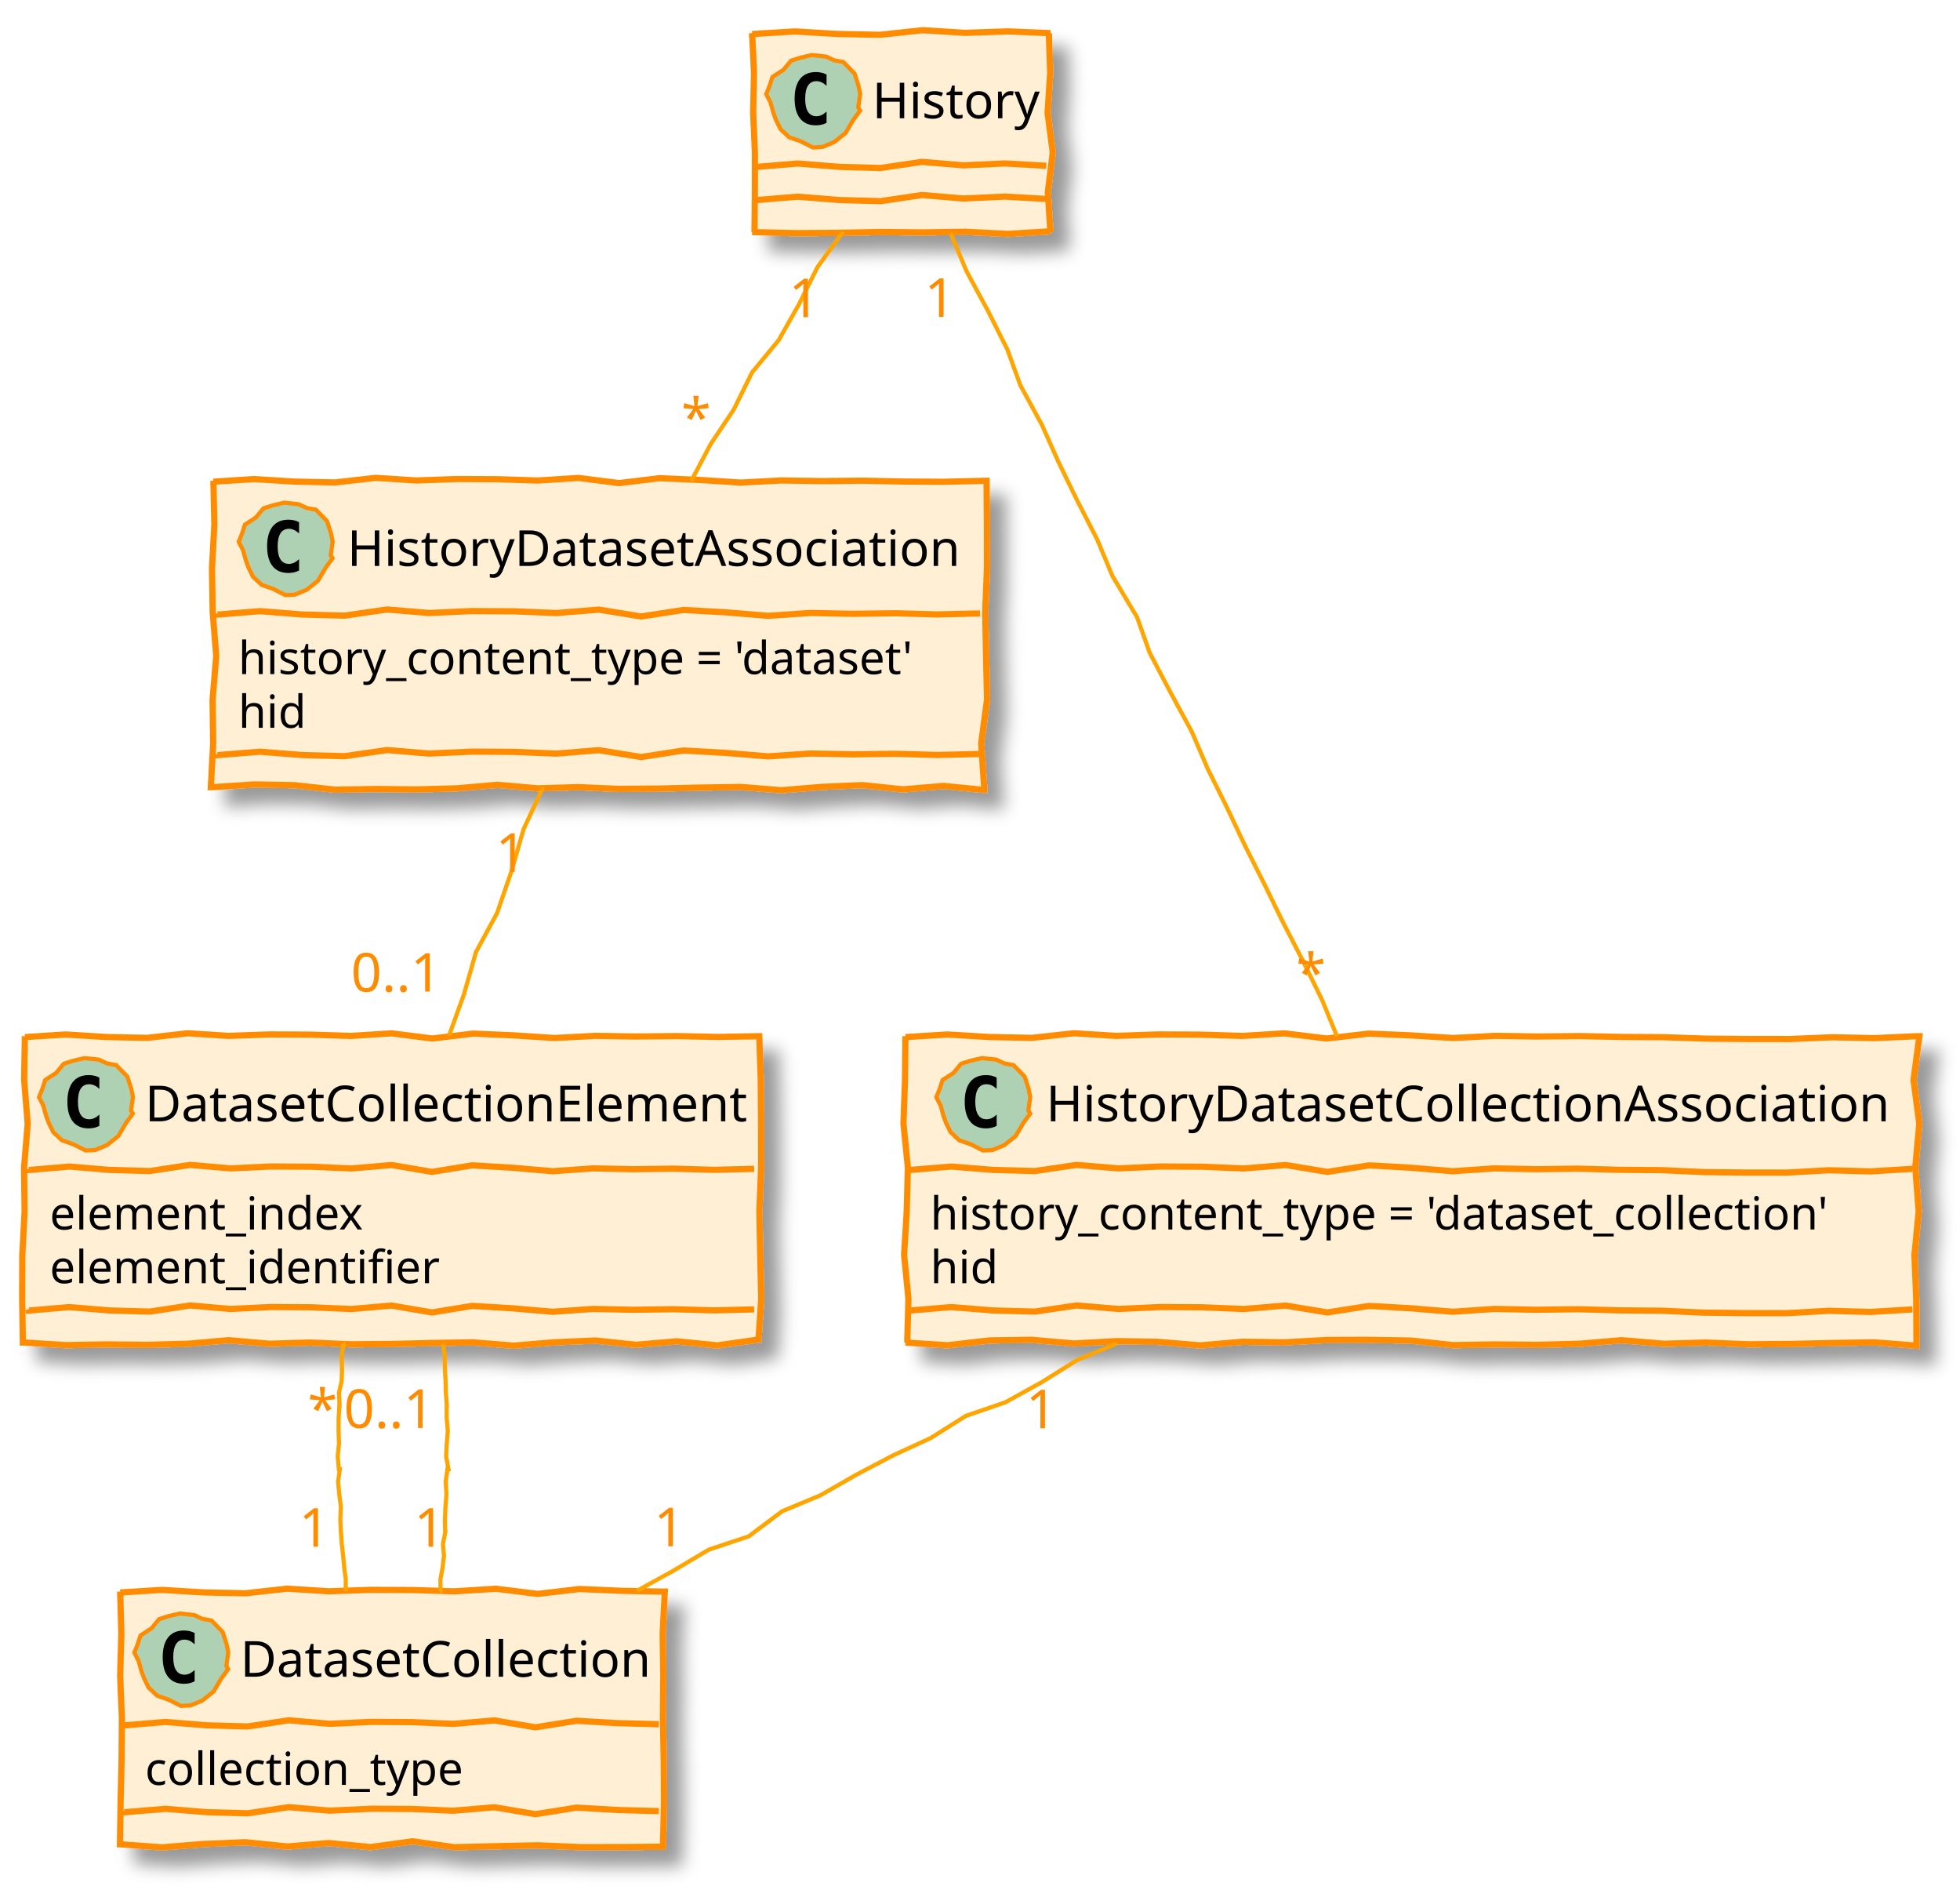
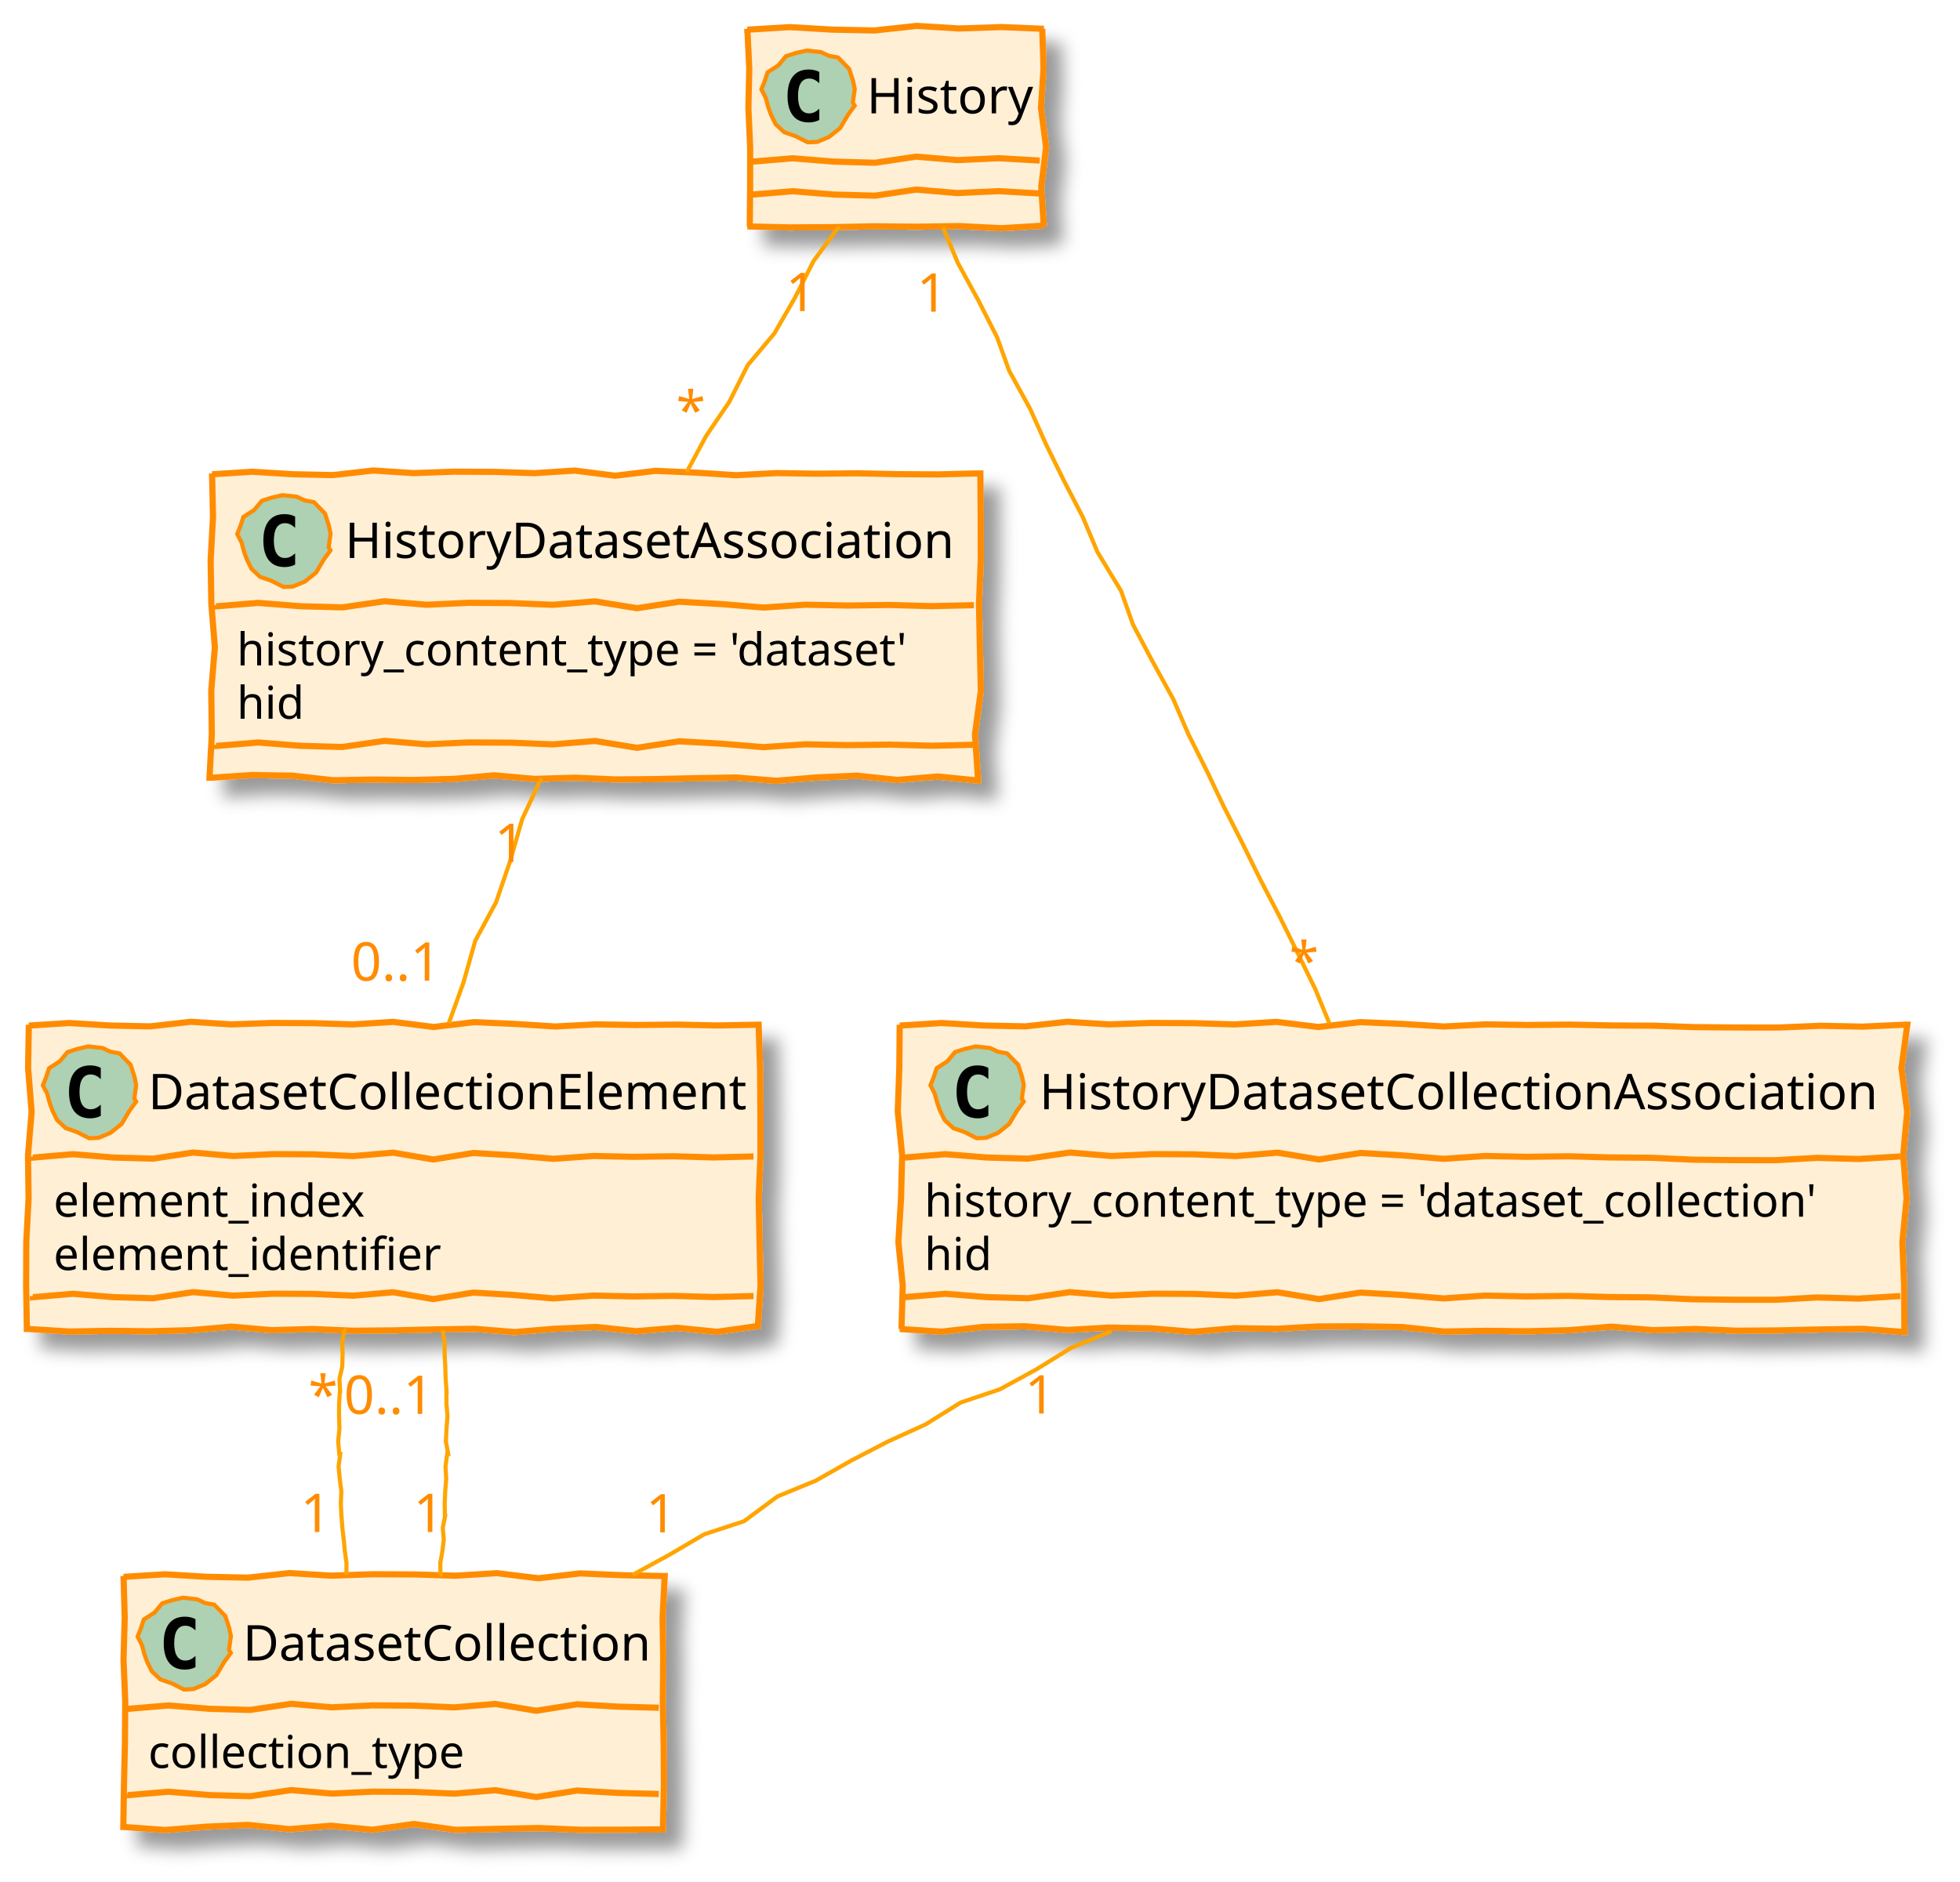
- <svg xmlns="http://www.w3.org/2000/svg" contentScriptType="application/ecmascript" contentStyleType="text/css" height="455px" preserveAspectRatio="none" style="width:473px;height:455px;" version="1.1" viewBox="0 0 473 455" width="473px" zoomAndPan="magnify">
+ <svg xmlns="http://www.w3.org/2000/svg" contentScriptType="application/ecmascript" contentStyleType="text/css" height="457px" preserveAspectRatio="none" style="width:476px;height:457px;background:#FFFFFF;" version="1.1" viewBox="0 0 476 457" width="476px" zoomAndPan="magnify">
  <defs>
    <filter height="300%" id="f1daeus77jshcy" width="300%" x="-1" y="-1">
      <feGaussianBlur result="blurOut" stdDeviation="2.0" />
      <feColorMatrix in="blurOut" result="blurOut2" type="matrix" values="0 0 0 0 0 0 0 0 0 0 0 0 0 0 0 0 0 0 .4 0" />
      <feOffset dx="4.0" dy="4.0" in="blurOut2" result="blurOut3" />
      <feBlend in="SourceGraphic" in2="blurOut3" mode="normal" />
    </filter>
  </defs>
  <g>
-     <polygon fill="#FFEFD5" filter="url(#f1daeus77jshcy)" points="181.5,8,181.5,8.21,191.786,7.586,202.071,8.193,212.357,8.4,222.643,7.287,232.929,7.922,243.214,7.574,253.5,8,253.117,8,253.432,17.6,252.809,27.2,254.054,36.8,252.87,46.4,253.5,56,253.5,55.802,243.214,56.432,232.929,55.914,222.643,56.068,212.357,55.968,202.071,56.178,191.786,56.239,181.5,56,182.086,56,182.171,46.4,182.179,36.8,181.755,27.2,181.964,17.6,181.5,8" style="stroke: #FF8C00; stroke-width: 1.5;" />
-     <polygon fill="#ADD1B2" points="207.561,26.676,205.948,28.879,204.041,32.106,201.314,34.28,198.447,35.47,196.162,35.573,193.225,34.086,190.453,33.114,188.35,31.141,187.246,28.883,186.592,27.084,185.951,24.736,184.91,22.715,185.71,20.741,186.41,18.579,189.039,16.869,190.889,14.651,193.178,13.914,195.9,13.28,199.39,13.657,201.302,14.559,203.525,14.967,206.227,17.736,207.169,20.659,207.579,22.653,207.115,25.94" style="stroke: #FF8C00; stroke-width: 1.0;" />
-     <path d="M199.473,29.643 Q198.892,29.942 198.253,30.091 Q197.614,30.241 196.908,30.241 Q194.401,30.241 193.082,28.589 Q191.762,26.937 191.762,23.816 Q191.762,20.686 193.082,19.035 Q194.401,17.383 196.908,17.383 Q197.614,17.383 198.261,17.532 Q198.909,17.682 199.473,17.98 L199.473,20.703 Q198.842,20.122 198.249,19.852 Q197.655,19.582 197.024,19.582 Q195.68,19.582 194.995,20.649 Q194.31,21.716 194.31,23.816 Q194.31,25.908 194.995,26.974 Q195.68,28.041 197.024,28.041 Q197.655,28.041 198.249,27.771 Q198.842,27.502 199.473,26.92 Z " />
-     <text fill="#000000" font-family="sans-serif" font-size="12" lengthAdjust="spacingAndGlyphs" textLength="40" x="210.5" y="28.535">History</text>
-     <path d="M182.5,40 L182.5,40.28 L192.5,39.448 L202.5,40.258 L212.5,40.533 L222.5,39.049 L232.5,39.896 L242.5,39.431 L252.5,40 " fill="#FFEFD5" style="stroke: #FF8C00; stroke-width: 1.5;" />
-     <path d="M182.5,48 L182.5,48.28 L192.5,47.448 L202.5,48.258 L212.5,48.533 L222.5,47.049 L232.5,47.896 L242.5,47.431 L252.5,48 " fill="#FFEFD5" style="stroke: #FF8C00; stroke-width: 1.5;" />
-     <polygon fill="#FFEFD5" filter="url(#f1daeus77jshcy)" points="51.5,116,51.5,116.21,61.289,115.586,71.079,116.193,80.868,116.4,90.658,115.287,100.447,115.922,110.237,115.573,120.026,115.617,129.816,115.932,139.605,115.309,149.395,116.554,159.184,115.37,168.974,115.802,178.763,116.432,188.553,115.914,198.342,116.068,208.132,115.968,217.921,116.178,227.71,116.239,237.5,116,238.086,116,238.171,126.559,238.179,137.117,237.755,147.676,237.964,158.234,238.202,168.793,236.779,179.352,237.5,189.91,237.5,190.589,227.71,189.614,217.921,190.444,208.132,189.415,198.342,189.842,188.553,190.652,178.763,189.861,168.974,190.016,159.184,190.249,149.395,190.326,139.605,189.906,129.816,190.197,120.026,189.338,110.237,190.195,100.447,190.458,90.658,190.355,80.868,190.523,71.079,189.427,61.289,189.258,51.5,189.91,50.879,189.91,51.441,179.352,51.303,168.793,52.181,158.234,51.325,147.676,51.157,137.117,51.728,126.559,51.5,116" style="stroke: #FF8C00; stroke-width: 1.5;" />
-     <polygon fill="#ADD1B2" points="80.261,134.676,78.648,136.879,76.741,140.106,74.014,142.28,71.147,143.47,68.862,143.573,65.925,142.085,63.153,141.114,61.05,139.141,59.946,136.883,59.292,135.084,58.651,132.736,57.61,130.714,58.41,128.741,59.11,126.579,61.739,124.87,63.589,122.651,65.878,121.914,68.6,121.28,72.09,121.657,74.002,122.558,76.225,122.967,78.927,125.736,79.869,128.659,80.279,130.653,79.815,133.94" style="stroke: #FF8C00; stroke-width: 1.0;" />
-     <path d="M72.173,137.643 Q71.592,137.942 70.953,138.091 Q70.314,138.241 69.608,138.241 Q67.101,138.241 65.781,136.589 Q64.462,134.937 64.462,131.816 Q64.462,128.686 65.781,127.035 Q67.101,125.383 69.608,125.383 Q70.314,125.383 70.961,125.532 Q71.609,125.682 72.173,125.981 L72.173,128.703 Q71.542,128.122 70.949,127.852 Q70.355,127.582 69.724,127.582 Q68.38,127.582 67.695,128.649 Q67.01,129.716 67.01,131.816 Q67.01,133.908 67.695,134.974 Q68.38,136.041 69.724,136.041 Q70.355,136.041 70.949,135.771 Q71.542,135.501 72.173,134.92 Z " />
-     <text fill="#000000" font-family="sans-serif" font-size="12" lengthAdjust="spacingAndGlyphs" textLength="148" x="83.8" y="136.535">HistoryDatasetAssociation</text>
-     <path d="M52.5,148 L52.5,148.28 L62.722,147.448 L72.944,148.258 L83.167,148.533 L93.389,147.049 L103.611,147.896 L113.833,147.431 L124.056,147.489 L134.278,147.909 L144.5,147.078 L154.722,148.738 L164.944,147.16 L175.167,147.736 L185.389,148.576 L195.611,147.886 L205.833,148.091 L216.056,147.957 L226.278,148.238 L236.5,148 " fill="#FFEFD5" style="stroke: #FF8C00; stroke-width: 1.5;" />
-     <text fill="#000000" font-family="sans-serif" font-size="11" lengthAdjust="spacingAndGlyphs" textLength="174" x="57.5" y="162.635">history_content_type = 'dataset'</text>
-     <text fill="#000000" font-family="sans-serif" font-size="11" lengthAdjust="spacingAndGlyphs" textLength="17" x="57.5" y="175.59">hid</text>
-     <path d="M52.5,181.91 L52.5,182.19 L62.722,181.358 L72.944,182.168 L83.167,182.443 L93.389,180.959 L103.611,181.806 L113.833,181.341 L124.056,181.399 L134.278,181.819 L144.5,180.988 L154.722,182.648 L164.944,181.07 L175.167,181.647 L185.389,182.486 L195.611,181.796 L205.833,182.001 L216.056,181.868 L226.278,182.148 L236.5,181.91 " fill="#FFEFD5" style="stroke: #FF8C00; stroke-width: 1.5;" />
-     <polygon fill="#FFEFD5" filter="url(#f1daeus77jshcy)" points="218.5,250,218.5,250.21,228.667,249.586,238.833,250.193,249,250.4,259.167,249.287,269.333,249.922,279.5,249.573,289.667,249.617,299.833,249.932,310,249.309,320.167,250.554,330.333,249.37,340.5,249.802,350.667,250.432,360.833,249.914,371,250.068,381.167,249.968,391.333,250.179,401.5,250.239,411.667,250.586,421.833,250.671,432,250.679,442.167,250.255,452.333,250.464,462.5,250,463.202,250,461.779,260.559,463.178,271.117,462.204,281.676,463.034,292.234,462.005,302.793,462.432,313.352,462.5,323.91,462.5,324.652,452.333,323.861,442.167,324.015,432,324.249,421.833,324.326,411.667,323.906,401.5,324.197,391.333,323.338,381.167,324.195,371,324.458,360.833,324.355,350.667,324.523,340.5,323.427,330.333,323.258,320.167,323.289,310,323.851,299.833,323.714,289.667,324.592,279.5,323.736,269.333,323.567,259.167,324.138,249,323.243,238.833,323.391,228.667,324.559,218.5,323.91,218.936,323.91,219.234,313.352,218.178,302.793,218.819,292.234,219.09,281.676,218.028,271.117,218.404,260.559,218.5,250" style="stroke: #FF8C00; stroke-width: 1.5;" />
-     <polygon fill="#ADD1B2" points="248.611,268.676,246.998,270.879,245.091,274.106,242.364,276.28,239.497,277.47,237.212,277.573,234.275,276.086,231.503,275.114,229.399,273.141,228.296,270.883,227.642,269.084,227.001,266.736,225.96,264.714,226.76,262.741,227.46,260.579,230.089,258.87,231.939,256.651,234.228,255.914,236.95,255.28,240.44,255.657,242.352,256.558,244.575,256.967,247.277,259.736,248.219,262.659,248.629,264.653,248.165,267.94" style="stroke: #FF8C00; stroke-width: 1.0;" />
-     <path d="M240.523,271.643 Q239.942,271.942 239.303,272.091 Q238.664,272.241 237.958,272.241 Q235.451,272.241 234.131,270.589 Q232.812,268.937 232.812,265.816 Q232.812,262.687 234.131,261.035 Q235.451,259.383 237.958,259.383 Q238.664,259.383 239.311,259.532 Q239.959,259.682 240.523,259.981 L240.523,262.703 Q239.892,262.122 239.299,261.852 Q238.705,261.582 238.074,261.582 Q236.73,261.582 236.045,262.649 Q235.36,263.716 235.36,265.816 Q235.36,267.908 236.045,268.974 Q236.73,270.041 238.074,270.041 Q238.705,270.041 239.299,269.771 Q239.892,269.502 240.523,268.92 Z " />
-     <text fill="#000000" font-family="sans-serif" font-size="12" lengthAdjust="spacingAndGlyphs" textLength="203" x="252.45" y="270.535">HistoryDatasetCollectionAssociation</text>
-     <path d="M219.5,282 L219.5,282.28 L229.583,281.448 L239.667,282.258 L249.75,282.533 L259.833,281.049 L269.917,281.896 L280,281.431 L290.083,281.489 L300.167,281.909 L310.25,281.078 L320.333,282.738 L330.417,281.16 L340.5,281.736 L350.583,282.576 L360.667,281.886 L370.75,282.091 L380.833,281.957 L390.917,282.238 L401,282.319 L411.083,282.781 L421.167,282.895 L431.25,282.906 L441.333,282.339 L451.417,282.618 L461.5,282 " fill="#FFEFD5" style="stroke: #FF8C00; stroke-width: 1.5;" />
-     <text fill="#000000" font-family="sans-serif" font-size="11" lengthAdjust="spacingAndGlyphs" textLength="232" x="224.5" y="296.635">history_content_type = 'dataset_collection'</text>
-     <text fill="#000000" font-family="sans-serif" font-size="11" lengthAdjust="spacingAndGlyphs" textLength="17" x="224.5" y="309.59">hid</text>
-     <path d="M219.5,315.91 L219.5,316.19 L229.583,315.358 L239.667,316.168 L249.75,316.443 L259.833,314.959 L269.917,315.807 L280,315.341 L290.083,315.399 L300.167,315.819 L310.25,314.988 L320.333,316.648 L330.417,315.07 L340.5,315.647 L350.583,316.486 L360.667,315.796 L370.75,316.001 L380.833,315.868 L390.917,316.148 L401,316.229 L411.083,316.691 L421.167,316.805 L431.25,316.816 L441.333,316.25 L451.417,316.528 L461.5,315.91 " fill="#FFEFD5" style="stroke: #FF8C00; stroke-width: 1.5;" />
-     <polygon fill="#FFEFD5" filter="url(#f1daeus77jshcy)" points="29,384,29,384.21,39.077,383.586,49.154,384.193,59.231,384.4,69.308,383.287,79.385,383.922,89.462,383.574,99.538,383.616,109.615,383.932,119.692,383.309,129.769,384.554,139.846,383.37,149.923,383.802,160,384,160.432,384,159.914,394.159,160.068,404.318,159.968,414.478,160.179,424.637,160.239,434.796,160,444.955,160,445.541,149.923,445.626,139.846,445.634,129.769,445.21,119.692,445.419,109.615,445.657,99.538,444.234,89.462,445.634,79.385,444.659,69.308,445.489,59.231,444.46,49.154,444.887,39.077,445.697,29,444.955,28.951,444.955,29.105,434.796,29.339,424.637,29.416,414.478,28.996,404.318,29.287,394.159,29,384" style="stroke: #FF8C00; stroke-width: 1.5;" />
-     <polygon fill="#ADD1B2" points="55.061,402.676,53.448,404.879,51.541,408.106,48.814,410.28,45.947,411.47,43.662,411.573,40.725,410.086,37.953,409.114,35.849,407.141,34.746,404.883,34.092,403.084,33.451,400.736,32.41,398.714,33.21,396.741,33.91,394.579,36.539,392.87,38.389,390.651,40.678,389.914,43.4,389.28,46.89,389.657,48.802,390.558,51.025,390.967,53.727,393.736,54.669,396.659,55.079,398.653,54.615,401.94" style="stroke: #FF8C00; stroke-width: 1.0;" />
-     <path d="M46.973,405.643 Q46.392,405.942 45.753,406.091 Q45.114,406.241 44.408,406.241 Q41.901,406.241 40.581,404.589 Q39.262,402.937 39.262,399.816 Q39.262,396.687 40.581,395.035 Q41.901,393.383 44.408,393.383 Q45.114,393.383 45.761,393.532 Q46.409,393.682 46.973,393.981 L46.973,396.703 Q46.342,396.122 45.749,395.852 Q45.155,395.582 44.524,395.582 Q43.18,395.582 42.495,396.649 Q41.81,397.716 41.81,399.816 Q41.81,401.908 42.495,402.974 Q43.18,404.041 44.524,404.041 Q45.155,404.041 45.749,403.771 Q46.342,403.502 46.973,402.92 Z " />
-     <text fill="#000000" font-family="sans-serif" font-size="12" lengthAdjust="spacingAndGlyphs" textLength="99" x="58" y="404.535">DatasetCollection</text>
-     <path d="M30,416 L30,416.28 L39.923,415.448 L49.846,416.258 L59.769,416.533 L69.692,415.049 L79.615,415.896 L89.538,415.431 L99.462,415.489 L109.385,415.909 L119.308,415.078 L129.231,416.738 L139.154,415.16 L149.077,415.736 L159,416 " fill="#FFEFD5" style="stroke: #FF8C00; stroke-width: 1.5;" />
-     <text fill="#000000" font-family="sans-serif" font-size="11" lengthAdjust="spacingAndGlyphs" textLength="81" x="35" y="430.635">collection_type</text>
-     <path d="M30,436.955 L30,437.235 L39.923,436.403 L49.846,437.213 L59.769,437.488 L69.692,436.004 L79.615,436.851 L89.538,436.386 L99.462,436.444 L109.385,436.864 L119.308,436.033 L129.231,437.693 L139.154,436.115 L149.077,436.691 L159,436.955 " fill="#FFEFD5" style="stroke: #FF8C00; stroke-width: 1.5;" />
-     <polygon fill="#FFEFD5" filter="url(#f1daeus77jshcy)" points="6,250,6,250.21,15.833,249.586,25.667,250.193,35.5,250.4,45.333,249.287,55.167,249.922,65,249.573,74.833,249.617,84.667,249.932,94.5,249.309,104.333,250.554,114.167,249.37,124,249.802,133.833,250.432,143.667,249.914,153.5,250.068,163.333,249.968,173.167,250.179,183,250,183.239,250,183.586,260.559,183.671,271.117,183.679,281.676,183.255,292.234,183.464,302.793,183.702,313.352,183,323.91,183,323.189,173.167,324.589,163.333,323.614,153.5,324.444,143.667,323.415,133.833,323.842,124,324.652,114.167,323.861,104.333,324.015,94.5,324.249,84.667,324.326,74.833,323.906,65,324.197,55.167,323.338,45.333,324.195,35.5,324.458,25.667,324.355,15.833,324.523,6,323.91,5.517,323.91,5.348,313.352,5.379,302.793,5.941,292.234,5.803,281.676,6.681,271.117,5.825,260.559,6,250" style="stroke: #FF8C00; stroke-width: 1.5;" />
-     <polygon fill="#ADD1B2" points="32.061,268.676,30.448,270.879,28.541,274.106,25.814,276.28,22.947,277.47,20.662,277.573,17.725,276.086,14.953,275.114,12.85,273.141,11.746,270.883,11.092,269.084,10.451,266.736,9.41,264.714,10.21,262.741,10.91,260.579,13.539,258.87,15.389,256.651,17.678,255.914,20.4,255.28,23.89,255.657,25.802,256.558,28.025,256.967,30.727,259.736,31.669,262.659,32.079,264.653,31.615,267.94" style="stroke: #FF8C00; stroke-width: 1.0;" />
-     <path d="M23.973,271.643 Q23.392,271.942 22.753,272.091 Q22.114,272.241 21.408,272.241 Q18.901,272.241 17.581,270.589 Q16.262,268.937 16.262,265.816 Q16.262,262.687 17.581,261.035 Q18.901,259.383 21.408,259.383 Q22.114,259.383 22.761,259.532 Q23.409,259.682 23.973,259.981 L23.973,262.703 Q23.342,262.122 22.749,261.852 Q22.155,261.582 21.524,261.582 Q20.18,261.582 19.495,262.649 Q18.81,263.716 18.81,265.816 Q18.81,267.908 19.495,268.974 Q20.18,270.041 21.524,270.041 Q22.155,270.041 22.749,269.771 Q23.342,269.502 23.973,268.92 Z " />
-     <text fill="#000000" font-family="sans-serif" font-size="12" lengthAdjust="spacingAndGlyphs" textLength="145" x="35" y="270.535">DatasetCollectionElement</text>
-     <path d="M7,282 L7,282.28 L16.722,281.448 L26.444,282.258 L36.167,282.533 L45.889,281.049 L55.611,281.896 L65.333,281.431 L75.056,281.489 L84.778,281.909 L94.5,281.078 L104.222,282.738 L113.944,281.16 L123.667,281.736 L133.389,282.576 L143.111,281.886 L152.833,282.091 L162.556,281.957 L172.278,282.238 L182,282 " fill="#FFEFD5" style="stroke: #FF8C00; stroke-width: 1.5;" />
-     <text fill="#000000" font-family="sans-serif" font-size="11" lengthAdjust="spacingAndGlyphs" textLength="78" x="12" y="296.635">element_index</text>
-     <text fill="#000000" font-family="sans-serif" font-size="11" lengthAdjust="spacingAndGlyphs" textLength="96" x="12" y="309.59">element_identifier</text>
-     <path d="M7,315.91 L7,316.19 L16.722,315.358 L26.444,316.168 L36.167,316.443 L45.889,314.959 L55.611,315.807 L65.333,315.341 L75.056,315.399 L84.778,315.819 L94.5,314.988 L104.222,316.648 L113.944,315.07 L123.667,315.647 L133.389,316.486 L143.111,315.796 L152.833,316.001 L162.556,315.868 L172.278,316.148 L182,315.91 " fill="#FFEFD5" style="stroke: #FF8C00; stroke-width: 1.5;" />
-     <path d="M202.903,56.195 L203.143,56.34 L197.278,64.449 L192.82,73.407 L187.903,82.089 L181.481,89.862 L177.055,98.839 L171.505,107.138 L166.839,115.972 " fill="none" style="stroke: #FFA500; stroke-width: 1.0;" />
-     <text fill="#FF8C00" font-family="sans-serif" font-size="13" lengthAdjust="spacingAndGlyphs" textLength="8" x="190.37" y="76.527">1</text>
-     <text fill="#FF8C00" font-family="sans-serif" font-size="13" lengthAdjust="spacingAndGlyphs" textLength="6" x="164.405" y="105.367">*</text>
-     <path d="M229.294,56.45 L229.546,56.572 L233.241,65.426 L238.416,74.993 L243.109,84.328 L246.217,92.898 L251.426,102.482 L255.452,111.495 L259.948,120.736 L264.772,130.133 L268.469,138.988 L274.409,148.924 L277.432,157.454 L282.397,166.92 L287.598,176.5 L291.421,185.415 L296.051,194.72 L300.376,203.877 L305.074,213.214 L309.591,222.464 L314.453,231.881 L319,241.145 L322.639,249.972 " fill="none" style="stroke: #FFA500; stroke-width: 1.0;" />
-     <text fill="#FF8C00" font-family="sans-serif" font-size="13" lengthAdjust="spacingAndGlyphs" textLength="8" x="223.096" y="76.443">1</text>
-     <text fill="#FF8C00" font-family="sans-serif" font-size="13" lengthAdjust="spacingAndGlyphs" textLength="6" x="312.793" y="239.367">*</text>
-     <path d="M269.016,324.05 L269.145,324.298 L259.892,328.156 L251.396,333.472 L242.653,338.314 L233.101,341.593 L224.621,346.942 L215.538,351.127 L206.695,355.774 L198.018,360.745 L188.767,364.604 L180.661,370.675 L171.065,373.87 L162.461,378.979 L153.713,383.81 " fill="none" style="stroke: #FFA500; stroke-width: 1.0;" />
-     <text fill="#FF8C00" font-family="sans-serif" font-size="13" lengthAdjust="spacingAndGlyphs" textLength="8" x="247.571" y="344.589">1</text>
-     <text fill="#FF8C00" font-family="sans-serif" font-size="13" lengthAdjust="spacingAndGlyphs" textLength="8" x="157.791" y="373.064">1</text>
-     <path d="M106.227,383.891 L106.32,383.899 L106.289,381.031 L106.804,378.21 L107.142,375.373 L106.895,372.487 L107.457,369.67 L107.422,369.669 L107.372,366.618 L107.496,363.573 L107.74,360.533 L107.568,357.478 L107.98,354.443 L108.226,354.446 L107.663,351.356 L107.818,348.274 L108.061,345.194 L107.794,342.107 L107.795,339.023 L107.825,339.025 L107.602,336.062 L107.517,333.107 L107.365,330.148 L107.341,327.197 L106.902,324.221 " fill="none" style="stroke: #FFA500; stroke-width: 1.0;" />
-     <text fill="#FF8C00" font-family="sans-serif" font-size="13" lengthAdjust="spacingAndGlyphs" textLength="8" x="99.917" y="373.162">1</text>
-     <text fill="#FF8C00" font-family="sans-serif" font-size="13" lengthAdjust="spacingAndGlyphs" textLength="24" x="82.971" y="344.51">0..1</text>
-     <path d="M82.787,324.221 L82.88,324.226 L82.434,327.171 L82.535,330.147 L82.458,333.112 L81.796,336.045 L81.944,339.023 L81.909,339.023 L81.719,342.105 L81.703,345.189 L81.809,348.275 L81.497,351.356 L81.769,354.443 L82.015,354.451 L81.588,357.48 L81.879,360.531 L82.257,363.585 L82.126,366.623 L82.263,369.67 L82.293,369.672 L82.481,372.513 L82.807,375.365 L83.066,378.211 L83.452,381.068 L83.425,383.891 " fill="none" style="stroke: #FFA500; stroke-width: 1.0;" />
-     <text fill="#FF8C00" font-family="sans-serif" font-size="13" lengthAdjust="spacingAndGlyphs" textLength="6" x="74.258" y="344.51">*</text>
-     <text fill="#FF8C00" font-family="sans-serif" font-size="13" lengthAdjust="spacingAndGlyphs" textLength="8" x="72.127" y="373.162">1</text>
-     <path d="M130.572,190.327 L130.835,190.424 L126.351,200.058 L123.407,210.266 L119.962,220.286 L114.868,229.692 L111.959,239.913 L108.353,249.874 " fill="none" style="stroke: #FFA500; stroke-width: 1.0;" />
-     <text fill="#FF8C00" font-family="sans-serif" font-size="13" lengthAdjust="spacingAndGlyphs" textLength="8" x="119.603" y="210.352">1</text>
-     <text fill="#FF8C00" font-family="sans-serif" font-size="13" lengthAdjust="spacingAndGlyphs" textLength="24" x="84.695" y="239.251">0..1</text>
+     <polygon fill="#FFEFD5" filter="url(#f1daeus77jshcy)" points="181.5,7,181.5,7.21,191.786,6.586,202.071,7.193,212.357,7.4,222.643,6.287,232.929,6.922,243.214,6.574,253.5,7,253.117,7,253.432,16.6,252.809,26.2,254.054,35.8,252.87,45.4,253.5,55,253.5,54.802,243.214,55.432,232.929,54.914,222.643,55.068,212.357,54.968,202.071,55.178,191.786,55.239,181.5,55,182.086,55,182.171,45.4,182.179,35.8,181.755,26.2,181.964,16.6,181.5,7" style="stroke:#FF8C00;stroke-width:1.5;" />
+     <polygon fill="#ADD1B2" points="207.561,25.676,205.948,27.879,204.041,31.106,201.314,33.28,198.447,34.47,196.162,34.573,193.225,33.086,190.453,32.114,188.35,30.141,187.246,27.883,186.592,26.084,185.951,23.736,184.91,21.715,185.71,19.741,186.41,17.579,189.039,15.87,190.889,13.651,193.178,12.914,195.9,12.28,199.39,12.657,201.302,13.559,203.525,13.967,206.227,16.736,207.169,19.659,207.579,21.653,207.115,24.94" style="stroke:#FF8C00;stroke-width:1.0;" />
+     <path d="M198.973,29.143 Q198.392,29.442 197.753,29.591 Q197.114,29.741 196.408,29.741 Q193.901,29.741 192.582,28.089 Q191.262,26.437 191.262,23.316 Q191.262,20.186 192.582,18.535 Q193.901,16.883 196.408,16.883 Q197.114,16.883 197.761,17.032 Q198.409,17.182 198.973,17.48 L198.973,20.203 Q198.342,19.622 197.749,19.352 Q197.155,19.082 196.524,19.082 Q195.18,19.082 194.495,20.149 Q193.81,21.216 193.81,23.316 Q193.81,25.408 194.495,26.474 Q195.18,27.541 196.524,27.541 Q197.155,27.541 197.749,27.271 Q198.342,27.002 198.973,26.42 Z " fill="#000000" />
+     <text fill="#000000" font-family="sans-serif" font-size="12" lengthAdjust="spacing" textLength="40" x="210.5" y="27.535">History</text>
+     <path d="M182.5,39 L182.5,39.28 L192.5,38.448 L202.5,39.258 L212.5,39.533 L222.5,38.049 L232.5,38.896 L242.5,38.431 L252.5,39 " fill="#FFEFD5" style="stroke:#FF8C00;stroke-width:1.5;" />
+     <path d="M182.5,47 L182.5,47.28 L192.5,46.448 L202.5,47.258 L212.5,47.533 L222.5,46.049 L232.5,46.896 L242.5,46.431 L252.5,47 " fill="#FFEFD5" style="stroke:#FF8C00;stroke-width:1.5;" />
+     <polygon fill="#FFEFD5" filter="url(#f1daeus77jshcy)" points="51.5,115,51.5,115.21,61.289,114.586,71.079,115.193,80.868,115.4,90.658,114.287,100.447,114.922,110.237,114.573,120.026,114.617,129.816,114.932,139.605,114.309,149.395,115.554,159.184,114.37,168.974,114.802,178.763,115.432,188.553,114.914,198.342,115.068,208.132,114.968,217.921,115.178,227.71,115.239,237.5,115,238.086,115,238.171,125.559,238.179,136.117,237.755,146.676,237.964,157.234,238.202,167.793,236.779,178.352,237.5,188.91,237.5,189.589,227.71,188.614,217.921,189.444,208.132,188.415,198.342,188.842,188.553,189.652,178.763,188.861,168.974,189.016,159.184,189.249,149.395,189.326,139.605,188.906,129.816,189.197,120.026,188.338,110.237,189.195,100.447,189.458,90.658,189.355,80.868,189.523,71.079,188.427,61.289,188.258,51.5,188.91,50.879,188.91,51.441,178.352,51.303,167.793,52.181,157.234,51.325,146.676,51.157,136.117,51.728,125.559,51.5,115" style="stroke:#FF8C00;stroke-width:1.5;" />
+     <polygon fill="#ADD1B2" points="80.261,133.676,78.648,135.879,76.741,139.106,74.014,141.28,71.147,142.47,68.862,142.573,65.925,141.085,63.153,140.114,61.05,138.141,59.946,135.883,59.292,134.084,58.651,131.736,57.61,129.714,58.41,127.741,59.11,125.579,61.739,123.87,63.589,121.651,65.878,120.914,68.6,120.28,72.09,120.657,74.002,121.558,76.225,121.967,78.927,124.736,79.869,127.659,80.279,129.653,79.815,132.94" style="stroke:#FF8C00;stroke-width:1.0;" />
+     <path d="M71.673,137.143 Q71.092,137.442 70.453,137.591 Q69.814,137.741 69.108,137.741 Q66.601,137.741 65.281,136.089 Q63.962,134.437 63.962,131.316 Q63.962,128.186 65.281,126.535 Q66.601,124.883 69.108,124.883 Q69.814,124.883 70.461,125.032 Q71.109,125.182 71.673,125.481 L71.673,128.203 Q71.042,127.622 70.449,127.352 Q69.855,127.082 69.224,127.082 Q67.88,127.082 67.195,128.149 Q66.51,129.216 66.51,131.316 Q66.51,133.408 67.195,134.474 Q67.88,135.541 69.224,135.541 Q69.855,135.541 70.449,135.271 Q71.042,135.001 71.673,134.42 Z " fill="#000000" />
+     <text fill="#000000" font-family="sans-serif" font-size="12" lengthAdjust="spacing" textLength="148" x="83.8" y="135.535">HistoryDatasetAssociation</text>
+     <path d="M52.5,147 L52.5,147.28 L62.722,146.448 L72.944,147.258 L83.167,147.533 L93.389,146.049 L103.611,146.896 L113.833,146.431 L124.056,146.489 L134.278,146.909 L144.5,146.078 L154.722,147.738 L164.944,146.16 L175.167,146.736 L185.389,147.576 L195.611,146.886 L205.833,147.091 L216.056,146.957 L226.278,147.238 L236.5,147 " fill="#FFEFD5" style="stroke:#FF8C00;stroke-width:1.5;" />
+     <text fill="#000000" font-family="sans-serif" font-size="11" lengthAdjust="spacing" textLength="174" x="57.5" y="161.635">history_content_type = 'dataset'</text>
+     <text fill="#000000" font-family="sans-serif" font-size="11" lengthAdjust="spacing" textLength="17" x="57.5" y="174.59">hid</text>
+     <path d="M52.5,180.91 L52.5,181.19 L62.722,180.358 L72.944,181.168 L83.167,181.443 L93.389,179.959 L103.611,180.806 L113.833,180.341 L124.056,180.399 L134.278,180.819 L144.5,179.988 L154.722,181.648 L164.944,180.07 L175.167,180.647 L185.389,181.486 L195.611,180.796 L205.833,181.001 L216.056,180.868 L226.278,181.148 L236.5,180.91 " fill="#FFEFD5" style="stroke:#FF8C00;stroke-width:1.5;" />
+     <polygon fill="#FFEFD5" filter="url(#f1daeus77jshcy)" points="218.5,248.91,218.5,249.12,228.667,248.496,238.833,249.103,249,249.31,259.167,248.197,269.333,248.832,279.5,248.483,289.667,248.526,299.833,248.842,310,248.219,320.167,249.464,330.333,248.28,340.5,248.712,350.667,249.342,360.833,248.824,371,248.978,381.167,248.878,391.333,249.089,401.5,249.149,411.667,249.496,421.833,249.581,432,249.589,442.167,249.165,452.333,249.374,462.5,248.91,463.202,248.91,461.779,259.469,463.178,270.027,462.204,280.586,463.034,291.144,462.005,301.703,462.432,312.262,462.5,322.82,462.5,323.562,452.333,322.771,442.167,322.925,432,323.159,421.833,323.236,411.667,322.816,401.5,323.107,391.333,322.248,381.167,323.104,371,323.368,360.833,323.265,350.667,323.433,340.5,322.337,330.333,322.168,320.167,322.199,310,322.761,299.833,322.624,289.667,323.502,279.5,322.646,269.333,322.477,259.167,323.048,249,322.153,238.833,322.301,228.667,323.469,218.5,322.82,218.936,322.82,219.234,312.262,218.178,301.703,218.819,291.144,219.09,280.586,218.028,270.027,218.404,259.469,218.5,248.91" style="stroke:#FF8C00;stroke-width:1.5;" />
+     <polygon fill="#ADD1B2" points="248.611,267.586,246.998,269.789,245.091,273.016,242.364,275.19,239.497,276.38,237.212,276.483,234.275,274.995,231.503,274.024,229.399,272.051,228.296,269.793,227.642,267.995,227.001,265.646,225.96,263.625,226.76,261.651,227.46,259.489,230.089,257.779,231.939,255.561,234.228,254.824,236.95,254.19,240.44,254.567,242.352,255.469,244.575,255.877,247.277,258.646,248.219,261.569,248.629,263.563,248.165,266.85" style="stroke:#FF8C00;stroke-width:1.0;" />
+     <path d="M240.023,271.053 Q239.442,271.352 238.803,271.501 Q238.164,271.651 237.458,271.651 Q234.951,271.651 233.631,269.999 Q232.312,268.347 232.312,265.226 Q232.312,262.096 233.631,260.445 Q234.951,258.793 237.458,258.793 Q238.164,258.793 238.811,258.942 Q239.459,259.092 240.023,259.39 L240.023,262.113 Q239.392,261.532 238.799,261.262 Q238.205,260.993 237.574,260.993 Q236.23,260.993 235.545,262.059 Q234.86,263.126 234.86,265.226 Q234.86,267.318 235.545,268.384 Q236.23,269.451 237.574,269.451 Q238.205,269.451 238.799,269.181 Q239.392,268.911 240.023,268.33 Z " fill="#000000" />
+     <text fill="#000000" font-family="sans-serif" font-size="12" lengthAdjust="spacing" textLength="203" x="252.45" y="269.445">HistoryDatasetCollectionAssociation</text>
+     <path d="M219.5,280.91 L219.5,281.19 L229.583,280.358 L239.667,281.168 L249.75,281.443 L259.833,279.959 L269.917,280.806 L280,280.341 L290.083,280.399 L300.167,280.819 L310.25,279.988 L320.333,281.648 L330.417,280.07 L340.5,280.646 L350.583,281.486 L360.667,280.796 L370.75,281.001 L380.833,280.867 L390.917,281.148 L401,281.229 L411.083,281.691 L421.167,281.805 L431.25,281.816 L441.333,281.25 L451.417,281.528 L461.5,280.91 " fill="#FFEFD5" style="stroke:#FF8C00;stroke-width:1.5;" />
+     <text fill="#000000" font-family="sans-serif" font-size="11" lengthAdjust="spacing" textLength="232" x="224.5" y="295.545">history_content_type = 'dataset_collection'</text>
+     <text fill="#000000" font-family="sans-serif" font-size="11" lengthAdjust="spacing" textLength="17" x="224.5" y="308.5">hid</text>
+     <path d="M219.5,314.82 L219.5,315.1 L229.583,314.268 L239.667,315.078 L249.75,315.353 L259.833,313.869 L269.917,314.716 L280,314.252 L290.083,314.309 L300.167,314.729 L310.25,313.898 L320.333,315.558 L330.417,313.98 L340.5,314.557 L350.583,315.396 L360.667,314.706 L370.75,314.911 L380.833,314.778 L390.917,315.058 L401,315.139 L411.083,315.601 L421.167,315.715 L431.25,315.726 L441.333,315.16 L451.417,315.438 L461.5,314.82 " fill="#FFEFD5" style="stroke:#FF8C00;stroke-width:1.5;" />
+     <polygon fill="#FFEFD5" filter="url(#f1daeus77jshcy)" points="30,382.82,30,383.03,40.077,382.406,50.154,383.013,60.231,383.22,70.308,382.107,80.385,382.742,90.462,382.394,100.538,382.437,110.615,382.752,120.692,382.129,130.769,383.374,140.846,382.19,150.923,382.622,161,382.82,161.432,382.82,160.914,392.979,161.068,403.138,160.968,413.298,161.179,423.457,161.239,433.616,161,443.775,161,444.361,150.923,444.446,140.846,444.454,130.769,444.03,120.692,444.239,110.615,444.477,100.538,443.054,90.462,444.454,80.385,443.479,70.308,444.309,60.231,443.28,50.154,443.707,40.077,444.517,30,443.775,29.951,443.775,30.105,433.616,30.339,423.457,30.416,413.298,29.996,403.138,30.287,392.979,30,382.82" style="stroke:#FF8C00;stroke-width:1.5;" />
+     <polygon fill="#ADD1B2" points="56.061,401.496,54.448,403.699,52.541,406.926,49.814,409.1,46.947,410.29,44.662,410.393,41.725,408.906,38.953,407.934,36.849,405.961,35.746,403.703,35.092,401.904,34.451,399.556,33.41,397.534,34.21,395.561,34.91,393.399,37.539,391.69,39.389,389.471,41.678,388.734,44.4,388.1,47.89,388.477,49.802,389.378,52.025,389.787,54.727,392.556,55.669,395.479,56.079,397.473,55.615,400.76" style="stroke:#FF8C00;stroke-width:1.0;" />
+     <path d="M47.473,404.963 Q46.892,405.262 46.253,405.411 Q45.614,405.561 44.908,405.561 Q42.401,405.561 41.081,403.909 Q39.762,402.257 39.762,399.136 Q39.762,396.007 41.081,394.355 Q42.401,392.703 44.908,392.703 Q45.614,392.703 46.261,392.852 Q46.909,393.002 47.473,393.3 L47.473,396.023 Q46.842,395.442 46.249,395.172 Q45.655,394.902 45.024,394.902 Q43.68,394.902 42.995,395.969 Q42.31,397.036 42.31,399.136 Q42.31,401.228 42.995,402.294 Q43.68,403.361 45.024,403.361 Q45.655,403.361 46.249,403.091 Q46.842,402.822 47.473,402.24 Z " fill="#000000" />
+     <text fill="#000000" font-family="sans-serif" font-size="12" lengthAdjust="spacing" textLength="99" x="59" y="403.355">DatasetCollection</text>
+     <path d="M31,414.82 L31,415.1 L40.923,414.268 L50.846,415.078 L60.769,415.353 L70.692,413.869 L80.615,414.716 L90.538,414.251 L100.462,414.309 L110.385,414.729 L120.308,413.898 L130.231,415.558 L140.154,413.98 L150.077,414.556 L160,414.82 " fill="#FFEFD5" style="stroke:#FF8C00;stroke-width:1.5;" />
+     <text fill="#000000" font-family="sans-serif" font-size="11" lengthAdjust="spacing" textLength="81" x="36" y="429.455">collection_type</text>
+     <path d="M31,435.775 L31,436.055 L40.923,435.223 L50.846,436.033 L60.769,436.308 L70.692,434.824 L80.615,435.671 L90.538,435.206 L100.462,435.264 L110.385,435.684 L120.308,434.853 L130.231,436.513 L140.154,434.935 L150.077,435.511 L160,435.775 " fill="#FFEFD5" style="stroke:#FF8C00;stroke-width:1.5;" />
+     <polygon fill="#FFEFD5" filter="url(#f1daeus77jshcy)" points="7,248.91,7,249.12,16.833,248.496,26.667,249.103,36.5,249.31,46.333,248.197,56.167,248.832,66,248.483,75.833,248.526,85.667,248.842,95.5,248.219,105.333,249.464,115.167,248.28,125,248.712,134.833,249.342,144.667,248.824,154.5,248.978,164.333,248.878,174.167,249.089,184,248.91,184.239,248.91,184.586,259.469,184.671,270.027,184.679,280.586,184.255,291.144,184.464,301.703,184.702,312.262,184,322.82,184,322.099,174.167,323.499,164.333,322.524,154.5,323.354,144.667,322.325,134.833,322.752,125,323.562,115.167,322.771,105.333,322.925,95.5,323.159,85.667,323.236,75.833,322.816,66,323.107,56.167,322.248,46.333,323.104,36.5,323.368,26.667,323.265,16.833,323.433,7,322.82,6.517,322.82,6.348,312.262,6.379,301.703,6.941,291.144,6.803,280.586,7.681,270.027,6.825,259.469,7,248.91" style="stroke:#FF8C00;stroke-width:1.5;" />
+     <polygon fill="#ADD1B2" points="33.061,267.586,31.448,269.789,29.541,273.016,26.814,275.19,23.947,276.38,21.662,276.483,18.725,274.995,15.953,274.024,13.85,272.051,12.746,269.793,12.092,267.995,11.451,265.646,10.41,263.625,11.21,261.651,11.91,259.489,14.539,257.779,16.389,255.561,18.678,254.824,21.4,254.19,24.89,254.567,26.802,255.469,29.025,255.877,31.727,258.646,32.669,261.569,33.079,263.563,32.615,266.85" style="stroke:#FF8C00;stroke-width:1.0;" />
+     <path d="M24.473,271.053 Q23.892,271.352 23.253,271.501 Q22.614,271.651 21.908,271.651 Q19.401,271.651 18.081,269.999 Q16.762,268.347 16.762,265.226 Q16.762,262.096 18.081,260.445 Q19.401,258.793 21.908,258.793 Q22.614,258.793 23.261,258.942 Q23.909,259.092 24.473,259.39 L24.473,262.113 Q23.842,261.532 23.249,261.262 Q22.655,260.993 22.024,260.993 Q20.68,260.993 19.995,262.059 Q19.31,263.126 19.31,265.226 Q19.31,267.318 19.995,268.384 Q20.68,269.451 22.024,269.451 Q22.655,269.451 23.249,269.181 Q23.842,268.911 24.473,268.33 Z " fill="#000000" />
+     <text fill="#000000" font-family="sans-serif" font-size="12" lengthAdjust="spacing" textLength="145" x="36" y="269.445">DatasetCollectionElement</text>
+     <path d="M8,280.91 L8,281.19 L17.722,280.358 L27.444,281.168 L37.167,281.443 L46.889,279.959 L56.611,280.806 L66.333,280.341 L76.056,280.399 L85.778,280.819 L95.5,279.988 L105.222,281.648 L114.944,280.07 L124.667,280.646 L134.389,281.486 L144.111,280.796 L153.833,281.001 L163.556,280.867 L173.278,281.148 L183,280.91 " fill="#FFEFD5" style="stroke:#FF8C00;stroke-width:1.5;" />
+     <text fill="#000000" font-family="sans-serif" font-size="11" lengthAdjust="spacing" textLength="78" x="13" y="295.545">element_index</text>
+     <text fill="#000000" font-family="sans-serif" font-size="11" lengthAdjust="spacing" textLength="96" x="13" y="308.5">element_identifier</text>
+     <path d="M8,314.82 L8,315.1 L17.722,314.268 L27.444,315.078 L37.167,315.353 L46.889,313.869 L56.611,314.716 L66.333,314.252 L76.056,314.309 L85.778,314.729 L95.5,313.898 L105.222,315.558 L114.944,313.98 L124.667,314.557 L134.389,315.396 L144.111,314.706 L153.833,314.911 L163.556,314.778 L173.278,315.058 L183,314.82 " fill="#FFEFD5" style="stroke:#FF8C00;stroke-width:1.5;" />
+     <path d="M203.25,55.22 L203.489,55.367 L197.566,63.427 L193.044,72.346 L188.066,80.986 L181.588,88.705 L177.097,97.644 L171.488,105.897 L166.76,114.69 " fill="none" style="stroke:#FFA500;stroke-width:1.0;" />
+     <text fill="#FF8C00" font-family="sans-serif" font-size="13" lengthAdjust="spacing" textLength="8" x="190.802" y="75.558">1</text>
+     <text fill="#FF8C00" font-family="sans-serif" font-size="13" lengthAdjust="spacing" textLength="6" x="164.191" y="104.312">*</text>
+     <path d="M228.85,55.34 L229.102,55.463 L232.629,63.888 L237.633,73.032 L242.156,81.942 L245.096,90.082 L250.134,99.242 L253.991,107.829 L258.318,116.643 L262.972,125.617 L266.5,134.043 L272.268,143.558 L275.124,151.657 L279.918,160.699 L284.949,169.856 L288.603,178.344 L293.064,187.223 L297.219,195.954 L301.747,204.866 L306.095,213.691 L310.786,222.683 L315.164,231.522 L319.449,240.317 L322.91,248.71 " fill="none" style="stroke:#FFA500;stroke-width:1.0;" />
+     <text fill="#FF8C00" font-family="sans-serif" font-size="13" lengthAdjust="spacing" textLength="8" x="222.642" y="75.707">1</text>
+     <text fill="#FF8C00" font-family="sans-serif" font-size="13" lengthAdjust="spacing" textLength="6" x="313.114" y="238.074">*</text>
+     <path d="M269.31,323.32 L269.438,323.57 L260.163,327.382 L251.637,332.657 L242.867,337.456 L233.295,340.689 L224.786,345.997 L215.679,350.137 L206.809,354.742 L198.106,359.67 L188.832,363.484 L180.692,369.516 L171.078,372.664 L162.445,377.731 L153.67,382.52 " fill="none" style="stroke:#FFA500;stroke-width:1.0;" />
+     <text fill="#FF8C00" font-family="sans-serif" font-size="13" lengthAdjust="spacing" textLength="8" x="248.857" y="343.36">1</text>
+     <text fill="#FF8C00" font-family="sans-serif" font-size="13" lengthAdjust="spacing" textLength="8" x="156.843" y="372.226">1</text>
+     <path d="M106.87,382.44 L106.963,382.448 L106.93,379.6 L107.442,376.799 L107.777,373.983 L107.528,371.117 L108.087,368.32 L108.052,368.319 L108.001,365.286 L108.123,362.259 L108.366,359.236 L108.192,356.199 L108.603,353.181 L108.849,353.184 L108.285,350.111 L108.44,347.047 L108.683,343.984 L108.416,340.915 L108.417,337.849 L108.447,337.851 L108.225,334.909 L108.141,331.974 L107.991,329.036 L107.967,326.106 L107.53,323.15 " fill="none" style="stroke:#FFA500;stroke-width:1.0;" />
+     <text fill="#FF8C00" font-family="sans-serif" font-size="13" lengthAdjust="spacing" textLength="8" x="100.39" y="372.129">1</text>
+     <text fill="#FF8C00" font-family="sans-serif" font-size="13" lengthAdjust="spacing" textLength="24" x="83.535" y="343.442">0..1</text>
+     <path d="M83.47,323.15 L83.563,323.156 L83.109,326.079 L83.201,329.035 L83.115,331.98 L82.444,334.89 L82.583,337.849 L82.549,337.849 L82.356,340.913 L82.338,343.98 L82.442,347.048 L82.127,350.111 L82.397,353.181 L82.643,353.19 L82.221,356.2 L82.516,359.234 L82.899,362.271 L82.772,365.291 L82.913,368.32 L82.943,368.323 L83.142,371.143 L83.479,373.975 L83.749,376.801 L84.146,379.638 L84.13,382.44 " fill="none" style="stroke:#FFA500;stroke-width:1.0;" />
+     <text fill="#FF8C00" font-family="sans-serif" font-size="13" lengthAdjust="spacing" textLength="6" x="74.887" y="343.442">*</text>
+     <text fill="#FF8C00" font-family="sans-serif" font-size="13" lengthAdjust="spacing" textLength="8" x="72.96" y="372.129">1</text>
+     <path d="M130.98,189.35 L131.243,189.448 L126.796,199.031 L123.888,209.186 L120.48,219.155 L115.422,228.512 L112.549,238.681 L108.98,248.59 " fill="none" style="stroke:#FFA500;stroke-width:1.0;" />
+     <text fill="#FF8C00" font-family="sans-serif" font-size="13" lengthAdjust="spacing" textLength="8" x="120.078" y="209.38">1</text>
+     <text fill="#FF8C00" font-family="sans-serif" font-size="13" lengthAdjust="spacing" textLength="24" x="85.244" y="238.21">0..1</text>
  </g>
</svg>
